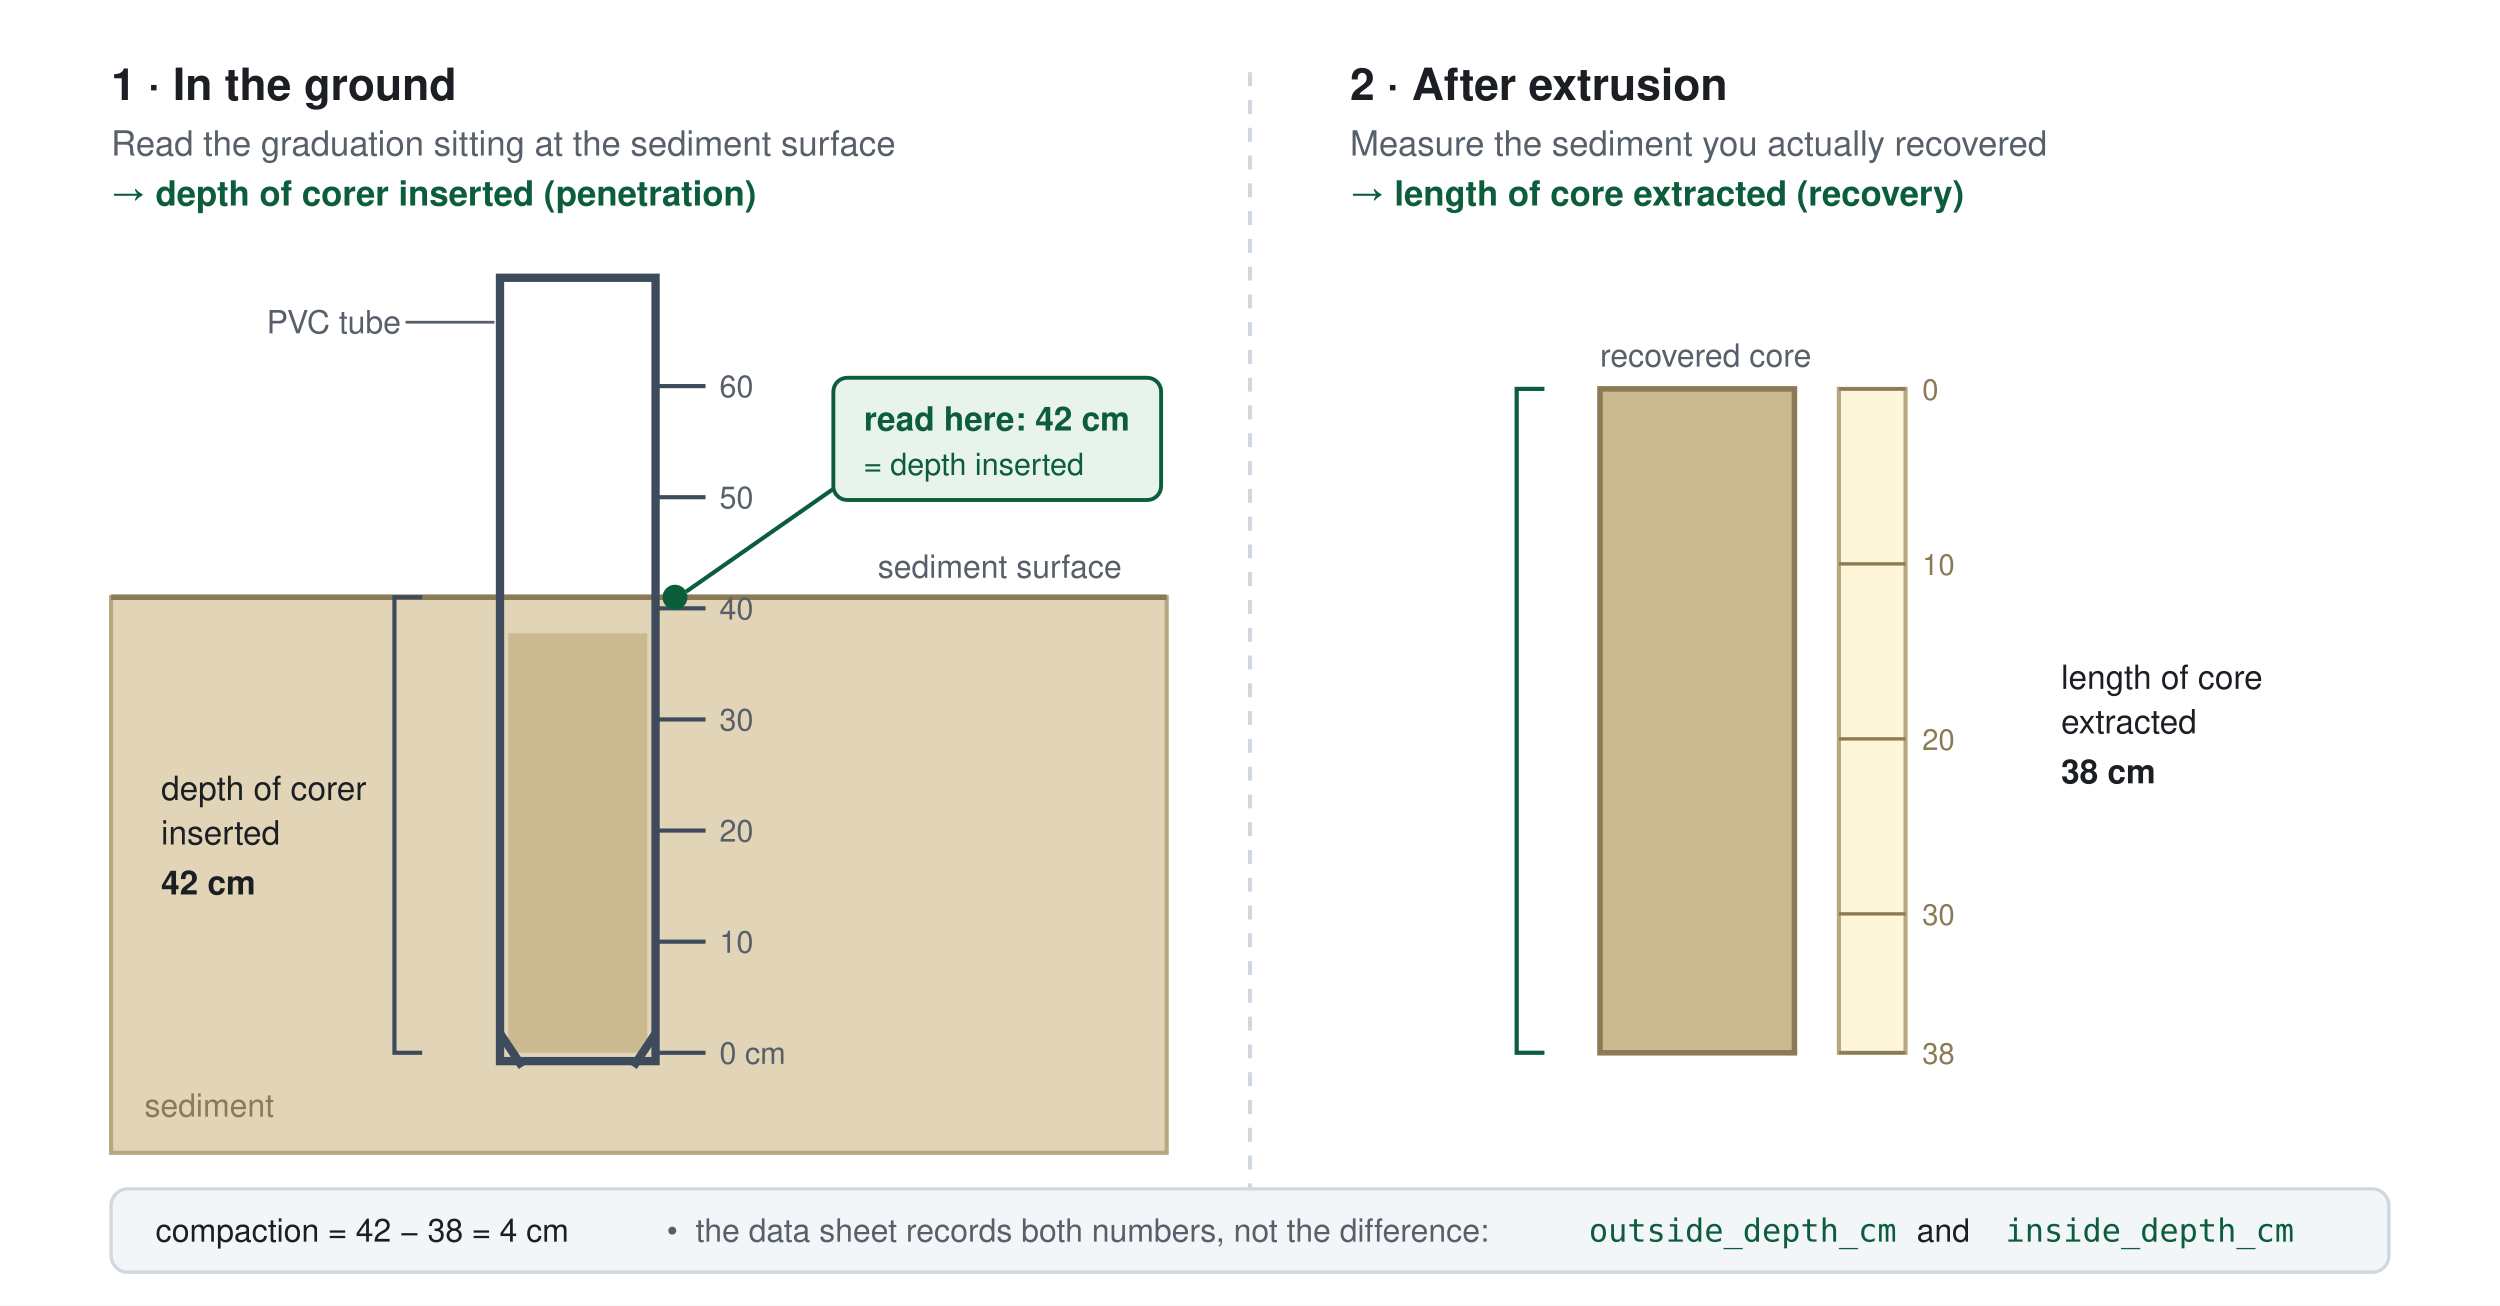
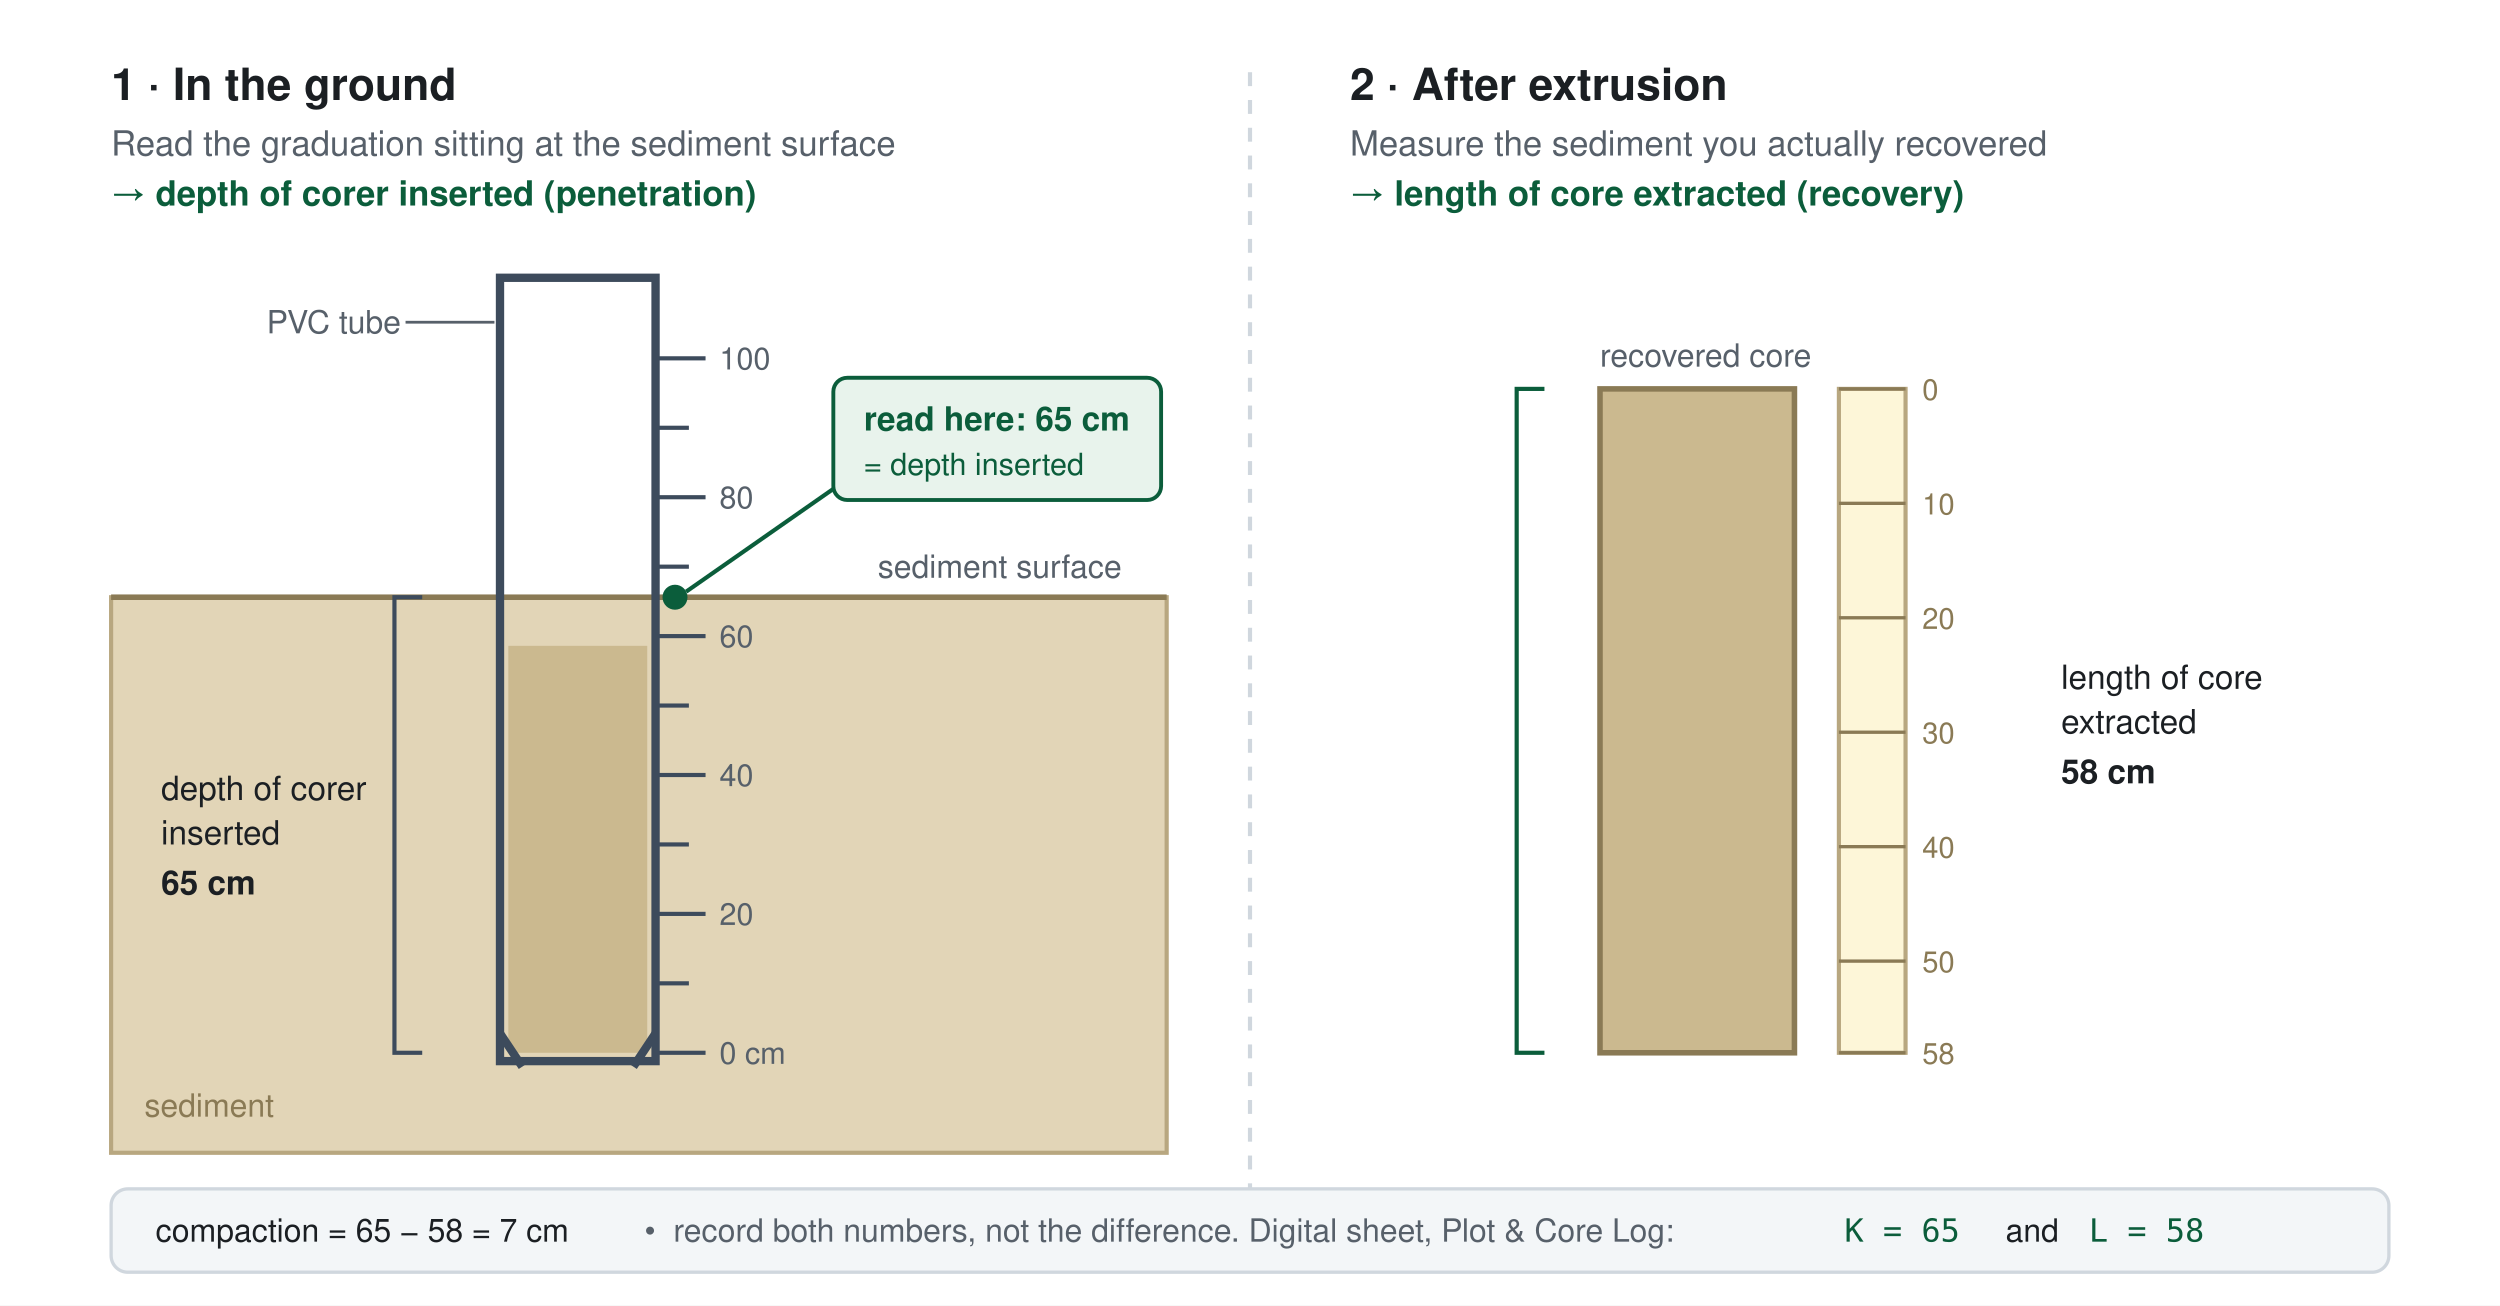
<svg xmlns="http://www.w3.org/2000/svg" viewBox="0 0 900 470" width="900" height="470" font-family="Helvetica, Arial, sans-serif">
  <rect x="0" y="0" width="900" height="470" fill="#ffffff" />
  <text x="40" y="36" font-size="16" font-weight="bold" fill="#1b1f23">1 · In the ground</text>
  <text x="40" y="56" font-size="12.5" fill="#57606a">Read the graduation sitting at the sediment surface</text>
  <text x="40" y="74" font-size="12.5" font-weight="bold" fill="#0b5d3b">→ depth of corer inserted (penetration)</text>
  <rect x="40" y="215" width="380" height="200" fill="#e2d5b7" stroke="#b8a780" stroke-width="1.5" />
  <text x="52" y="402" font-size="11.5" fill="#8a7a55">sediment</text>
  <line x1="40" y1="215" x2="420" y2="215" stroke="#8a7a55" stroke-width="2" />
  <text x="316" y="208" font-size="11.5" fill="#57606a">sediment surface</text>
  <rect x="180" y="100" width="56" height="282" fill="none" stroke="#3d4b5c" stroke-width="3" />
-   <rect x="183" y="228" width="50" height="151" fill="#cbb98f" />
+   <rect x="183" y="232.5" width="50" height="146.5" fill="#cbb98f" />
  <path d="M180 372 L188 384 M236 372 L228 384" stroke="#3d4b5c" stroke-width="3" fill="none" />
  <text x="96" y="120" font-size="11.5" fill="#57606a">PVC tube</text>
  <line x1="146" y1="116" x2="178" y2="116" stroke="#57606a" stroke-width="1" />
  <g stroke="#3d4b5c" stroke-width="1.5">
    <line x1="236" y1="379" x2="254" y2="379" />
-     <line x1="236" y1="339" x2="254" y2="339" />
-     <line x1="236" y1="299" x2="254" y2="299" />
-     <line x1="236" y1="259" x2="254" y2="259" />
-     <line x1="236" y1="219" x2="254" y2="219" />
+     <line x1="236" y1="354" x2="248" y2="354" />
+     <line x1="236" y1="329" x2="254" y2="329" />
+     <line x1="236" y1="304" x2="248" y2="304" />
+     <line x1="236" y1="279" x2="254" y2="279" />
+     <line x1="236" y1="254" x2="248" y2="254" />
+     <line x1="236" y1="229" x2="254" y2="229" />
+     <line x1="236" y1="204" x2="248" y2="204" />
    <line x1="236" y1="179" x2="254" y2="179" />
-     <line x1="236" y1="139" x2="254" y2="139" />
+     <line x1="236" y1="154" x2="248" y2="154" />
+     <line x1="236" y1="129" x2="254" y2="129" />
  </g>
  <g font-size="11" fill="#57606a">
    <text x="259" y="383">0 cm</text>
-     <text x="259" y="343">10</text>
-     <text x="259" y="303">20</text>
-     <text x="259" y="263">30</text>
-     <text x="259" y="223">40</text>
-     <text x="259" y="183">50</text>
-     <text x="259" y="143">60</text>
+     <text x="259" y="333">20</text>
+     <text x="259" y="283">40</text>
+     <text x="259" y="233">60</text>
+     <text x="259" y="183">80</text>
+     <text x="259" y="133">100</text>
  </g>
  <circle cx="243" cy="215" r="4.5" fill="#0b5d3b" />
  <line x1="247" y1="213" x2="300" y2="176" stroke="#0b5d3b" stroke-width="1.5" />
  <rect x="300" y="136" width="118" height="44" rx="5" fill="#e8f3ec" stroke="#0b5d3b" stroke-width="1.4" />
-   <text x="311" y="155" font-size="12" font-weight="bold" fill="#0b5d3b">read here: 42 cm</text>
+   <text x="311" y="155" font-size="12" font-weight="bold" fill="#0b5d3b">read here: 65 cm</text>
  <text x="311" y="171" font-size="11" fill="#0b5d3b">= depth inserted</text>
  <path d="M152 215 L142 215 L142 379 L152 379" stroke="#3d4b5c" stroke-width="1.5" fill="none" />
  <text x="58" y="288" font-size="12" fill="#1b1f23">depth of corer</text>
  <text x="58" y="304" font-size="12" fill="#1b1f23">inserted</text>
-   <text x="58" y="322" font-size="12" font-weight="bold" fill="#1b1f23">42 cm</text>
+   <text x="58" y="322" font-size="12" font-weight="bold" fill="#1b1f23">65 cm</text>
  <line x1="450" y1="26" x2="450" y2="430" stroke="#d0d7de" stroke-width="1.5" stroke-dasharray="5 5" />
  <text x="486" y="36" font-size="16" font-weight="bold" fill="#1b1f23">2 · After extrusion</text>
  <text x="486" y="56" font-size="12.5" fill="#57606a">Measure the sediment you actually recovered</text>
  <text x="486" y="74" font-size="12.5" font-weight="bold" fill="#0b5d3b">→ length of core extracted (recovery)</text>
  <rect x="576" y="140" width="70" height="239" fill="#cbb98f" stroke="#8a7a55" stroke-width="2" />
  <text x="576" y="132" font-size="11.5" fill="#57606a">recovered core</text>
  <rect x="662" y="140" width="24" height="239" fill="#fdf6d8" stroke="#b8a780" stroke-width="1.5" />
  <g stroke="#8a7a55" stroke-width="1.2">
-     <line x1="662" y1="140" x2="686" y2="140" />
-     <line x1="662" y1="203" x2="686" y2="203" />
-     <line x1="662" y1="266" x2="686" y2="266" />
-     <line x1="662" y1="329" x2="686" y2="329" />
-     <line x1="662" y1="379" x2="686" y2="379" />
+     <line x1="662" y1="140.0" x2="686" y2="140.0" />
+     <line x1="662" y1="181.2" x2="686" y2="181.2" />
+     <line x1="662" y1="222.4" x2="686" y2="222.4" />
+     <line x1="662" y1="263.6" x2="686" y2="263.6" />
+     <line x1="662" y1="304.8" x2="686" y2="304.8" />
+     <line x1="662" y1="346.0" x2="686" y2="346.0" />
+     <line x1="662" y1="379.0" x2="686" y2="379.0" />
  </g>
  <g font-size="10.5" fill="#8a7a55">
-     <text x="692" y="144">0</text>
-     <text x="692" y="207">10</text>
-     <text x="692" y="270">20</text>
-     <text x="692" y="333">30</text>
-     <text x="692" y="383">38</text>
+     <text x="692" y="144.0">0</text>
+     <text x="692" y="185.2">10</text>
+     <text x="692" y="226.4">20</text>
+     <text x="692" y="267.6">30</text>
+     <text x="692" y="308.8">40</text>
+     <text x="692" y="350.0">50</text>
+     <text x="692" y="383.0">58</text>
  </g>
  <path d="M556 140 L546 140 L546 379 L556 379" stroke="#0b5d3b" stroke-width="1.5" fill="none" />
  <text x="742" y="248" font-size="12" fill="#1b1f23">length of core</text>
  <text x="742" y="264" font-size="12" fill="#1b1f23">extracted</text>
-   <text x="742" y="282" font-size="12" font-weight="bold" fill="#1b1f23">38 cm</text>
+   <text x="742" y="282" font-size="12" font-weight="bold" fill="#1b1f23">58 cm</text>
  <rect x="40" y="428" width="820" height="30" rx="6" fill="#f3f6f8" stroke="#d0d7de" stroke-width="1.2" />
-   <text x="56" y="447" font-size="11.5" fill="#1b1f23">compaction = 42 − 38 = 4 cm</text>
-   <text x="240" y="447" font-size="11.5" fill="#57606a">•  the data sheet records both numbers, not the difference:</text>
-   <text x="572" y="447" font-size="11.5" font-family="monospace" fill="#0b5d3b">outside_depth_cm</text>
-   <text x="690" y="447" font-size="11.5" fill="#1b1f23">and</text>
-   <text x="722" y="447" font-size="11.5" font-family="monospace" fill="#0b5d3b">inside_depth_cm</text>
+   <text x="56" y="447" font-size="11.5" fill="#1b1f23">compaction = 65 − 58 = 7 cm</text>
+   <text x="232" y="447" font-size="11.5" fill="#57606a">•  record both numbers, not the difference. Digital sheet, Plot &amp; Core Log:</text>
+   <text x="664" y="447" font-size="11.5" font-family="monospace" fill="#0b5d3b">K = 65</text>
+   <text x="722" y="447" font-size="11.5" fill="#1b1f23">and</text>
+   <text x="752" y="447" font-size="11.5" font-family="monospace" fill="#0b5d3b">L = 58</text>
</svg>
